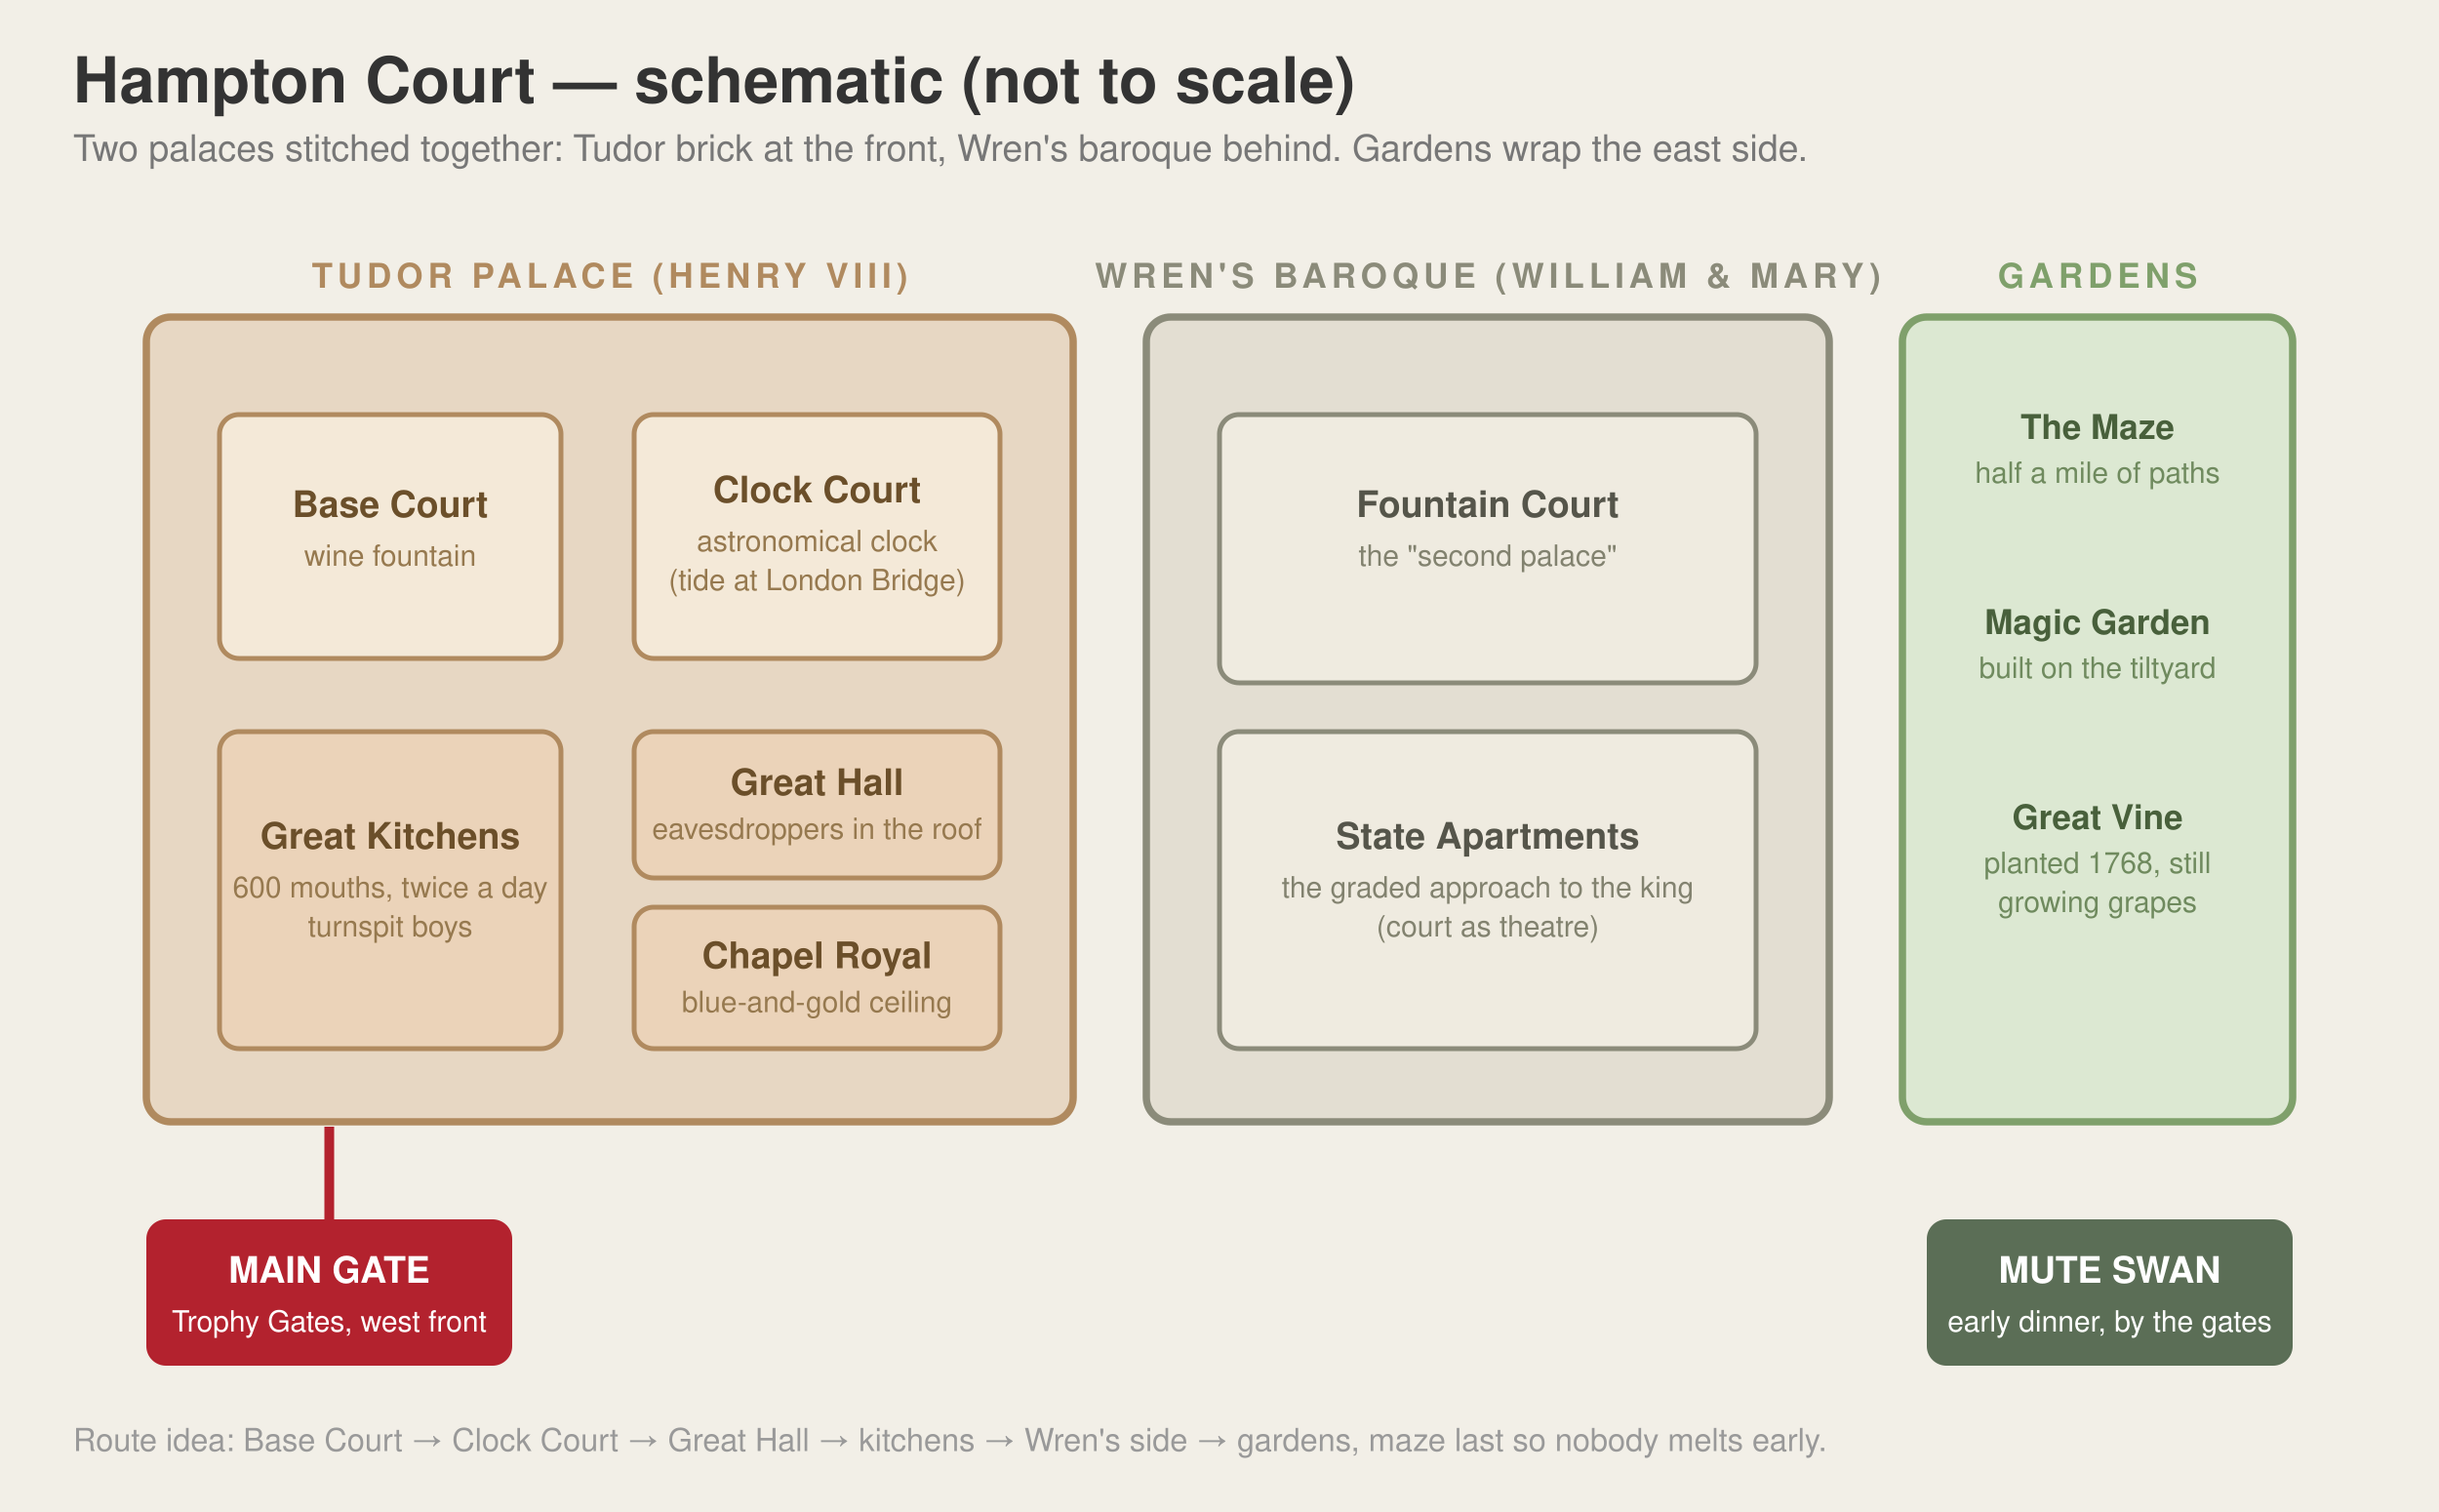
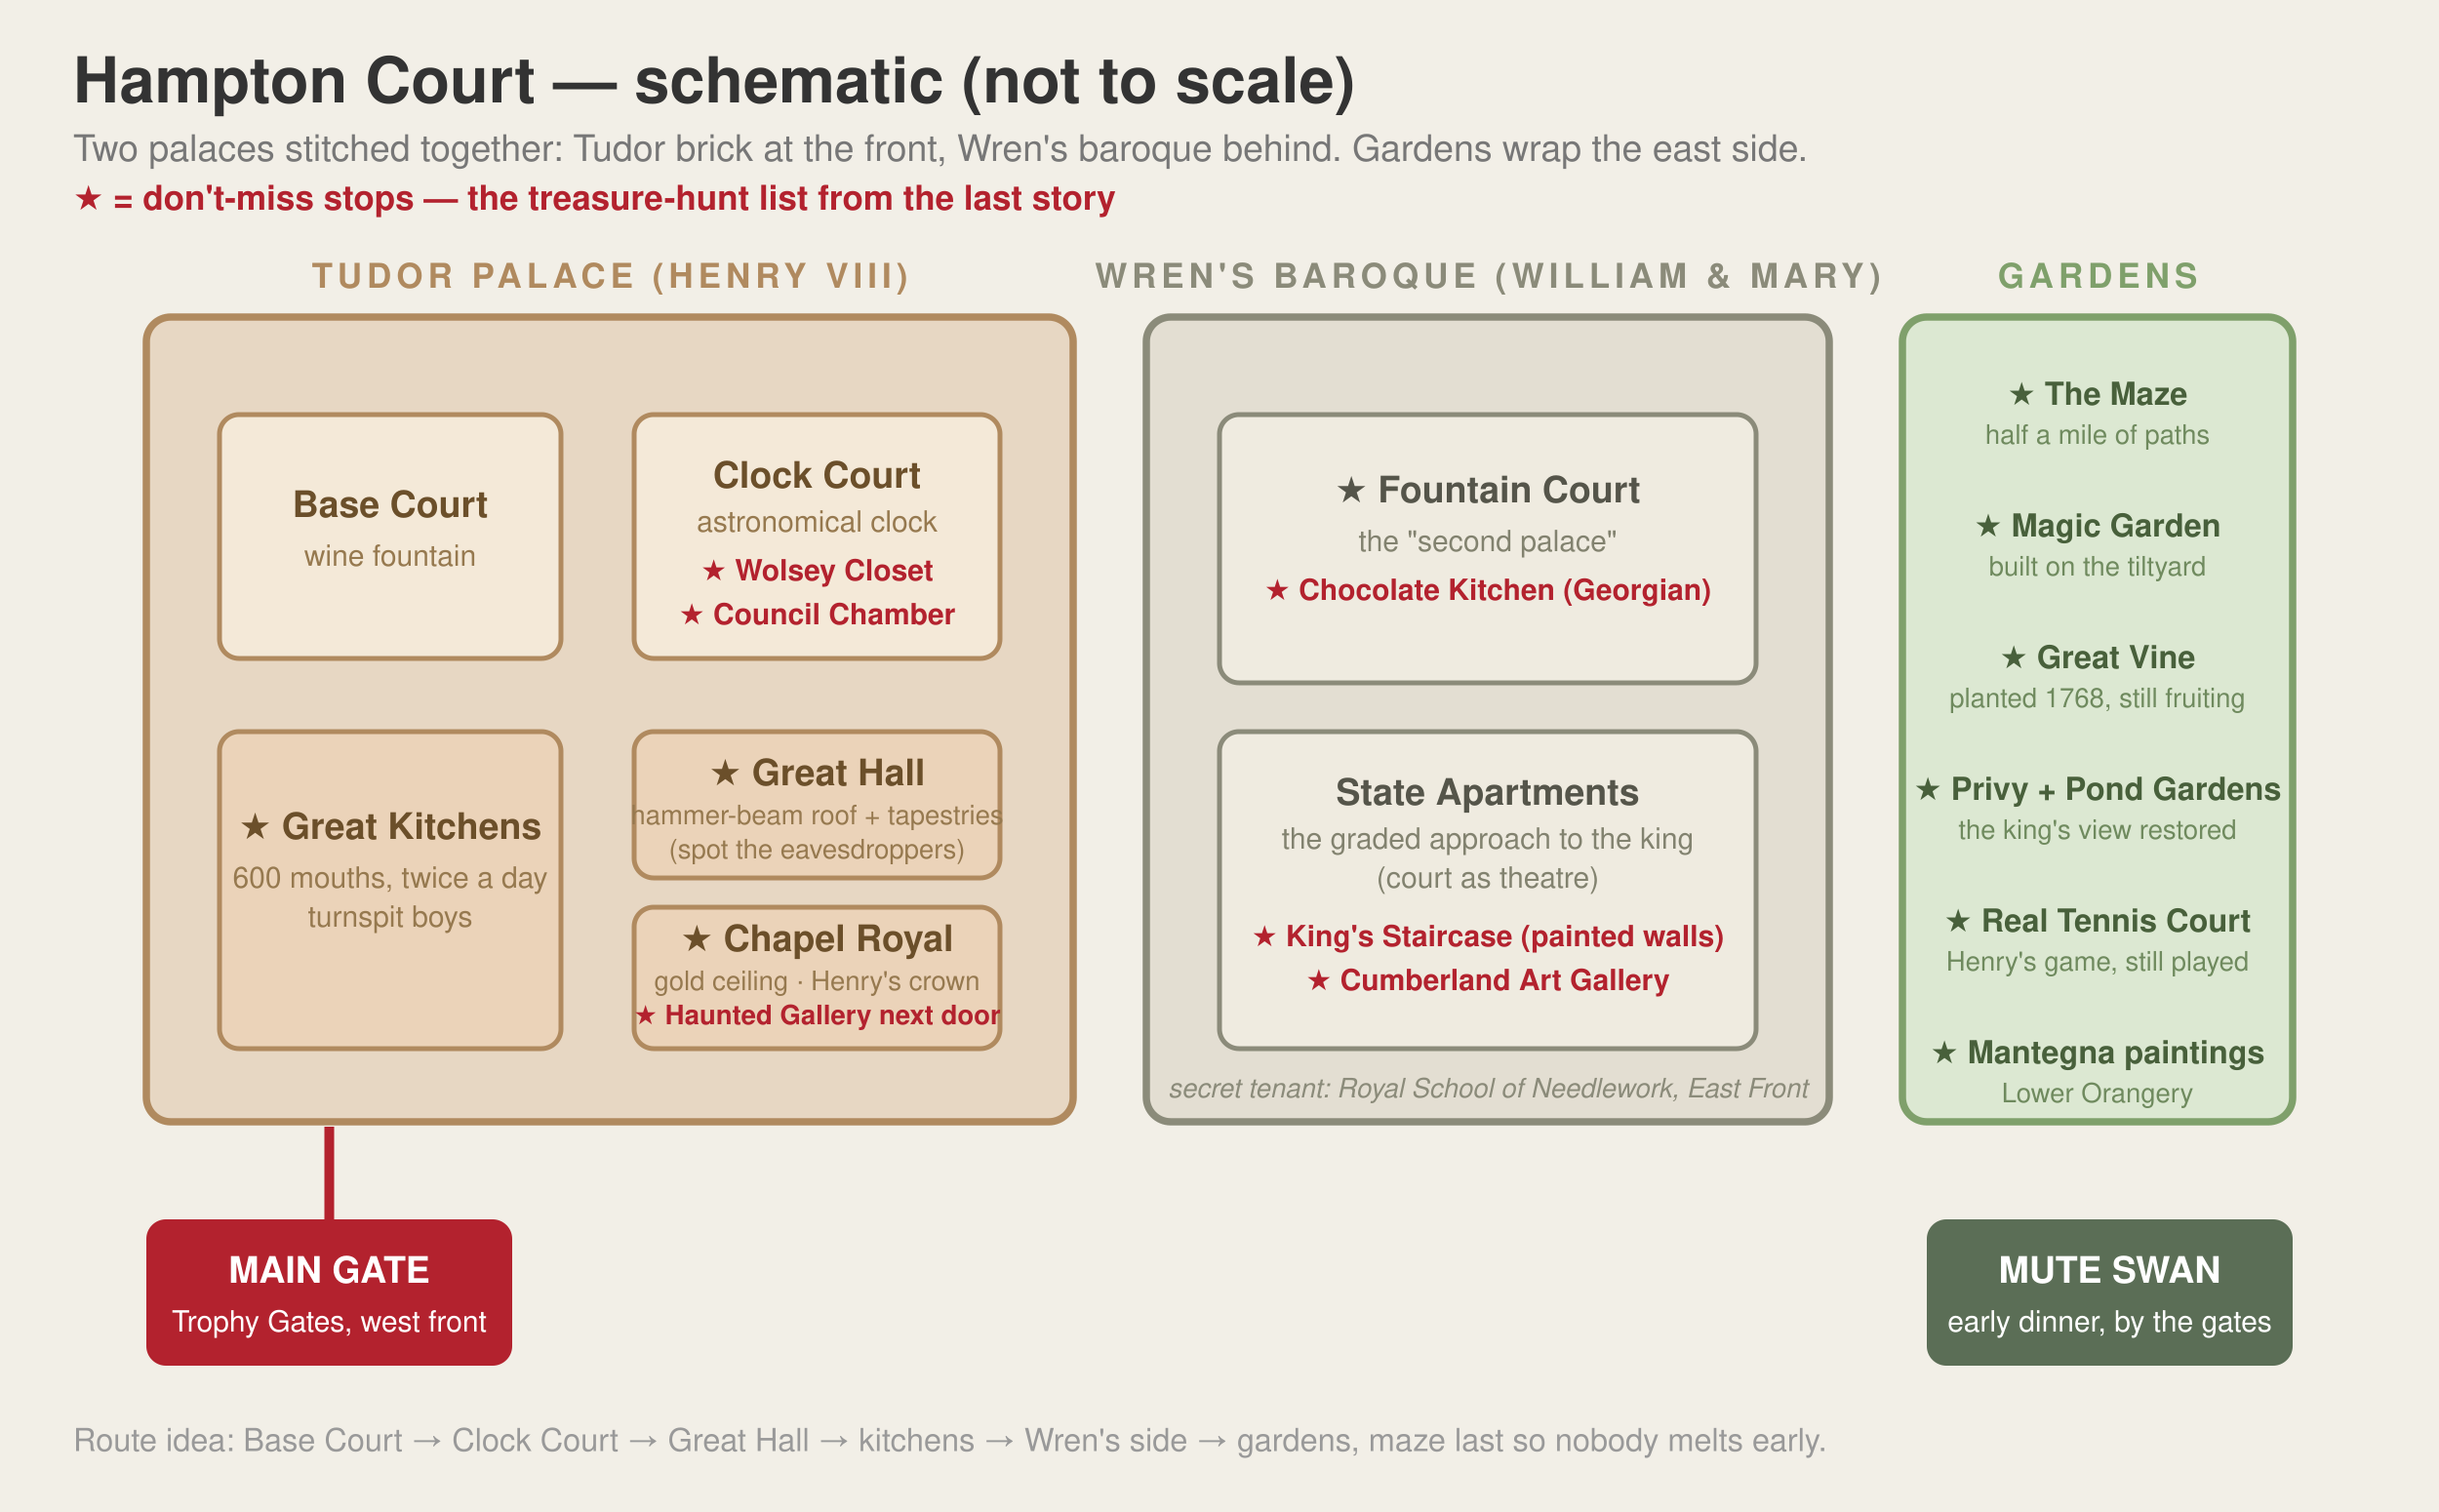
<svg xmlns="http://www.w3.org/2000/svg" viewBox="0 0 1000 620" font-family="Helvetica, Arial, sans-serif">
  <rect width="1000" height="620" fill="#F2EFE7" />
  <text x="30" y="42" font-size="26" font-weight="700" fill="#333">Hampton Court — schematic (not to scale)</text>
  <text x="30" y="66" font-size="15" fill="#777">Two palaces stitched together: Tudor brick at the front, Wren's baroque behind. Gardens wrap the east side.</text>
+   <text x="30" y="86" font-size="14" fill="#B3222E" font-weight="700">★ = don't-miss stops — the treasure-hunt list from the last story</text>
  <rect x="60" y="130" width="380" height="330" rx="10" fill="#E7D7C3" stroke="#B08A5F" stroke-width="3" />
  <text x="250" y="118" font-size="14" fill="#B08A5F" text-anchor="middle" font-weight="700" letter-spacing="2">TUDOR PALACE (HENRY VIII)</text>
  <rect x="90" y="170" width="140" height="100" rx="8" fill="#F4E9D8" stroke="#B08A5F" stroke-width="2" />
  <text x="160" y="212" font-size="15" fill="#6B4F2A" text-anchor="middle" font-weight="700">Base Court</text>
  <text x="160" y="232" font-size="12" fill="#96794F" text-anchor="middle">wine fountain</text>
  <rect x="260" y="170" width="150" height="100" rx="8" fill="#F4E9D8" stroke="#B08A5F" stroke-width="2" />
-   <text x="335" y="206" font-size="15" fill="#6B4F2A" text-anchor="middle" font-weight="700">Clock Court</text>
-   <text x="335" y="226" font-size="12" fill="#96794F" text-anchor="middle">astronomical clock</text>
-   <text x="335" y="242" font-size="12" fill="#96794F" text-anchor="middle">(tide at London Bridge)</text>
+   <text x="335" y="200" font-size="15" fill="#6B4F2A" text-anchor="middle" font-weight="700">Clock Court</text>
+   <text x="335" y="218" font-size="12" fill="#96794F" text-anchor="middle">astronomical clock</text>
+   <text x="335" y="238" font-size="12" fill="#B3222E" text-anchor="middle" font-weight="700">★ Wolsey Closet</text>
+   <text x="335" y="256" font-size="12" fill="#B3222E" text-anchor="middle" font-weight="700">★ Council Chamber</text>
  <rect x="90" y="300" width="140" height="130" rx="8" fill="#EBD3B9" stroke="#B08A5F" stroke-width="2" />
-   <text x="160" y="348" font-size="15" fill="#6B4F2A" text-anchor="middle" font-weight="700">Great Kitchens</text>
-   <text x="160" y="368" font-size="12" fill="#96794F" text-anchor="middle">600 mouths, twice a day</text>
-   <text x="160" y="384" font-size="12" fill="#96794F" text-anchor="middle">turnspit boys</text>
+   <text x="160" y="344" font-size="15" fill="#6B4F2A" text-anchor="middle" font-weight="700">★ Great Kitchens</text>
+   <text x="160" y="364" font-size="12" fill="#96794F" text-anchor="middle">600 mouths, twice a day</text>
+   <text x="160" y="380" font-size="12" fill="#96794F" text-anchor="middle">turnspit boys</text>
  <rect x="260" y="300" width="150" height="60" rx="8" fill="#EBD3B9" stroke="#B08A5F" stroke-width="2" />
-   <text x="335" y="326" font-size="15" fill="#6B4F2A" text-anchor="middle" font-weight="700">Great Hall</text>
-   <text x="335" y="344" font-size="12" fill="#96794F" text-anchor="middle">eavesdroppers in the roof</text>
+   <text x="335" y="322" font-size="15" fill="#6B4F2A" text-anchor="middle" font-weight="700">★ Great Hall</text>
+   <text x="335" y="338" font-size="11" fill="#96794F" text-anchor="middle">hammer-beam roof + tapestries</text>
+   <text x="335" y="352" font-size="11" fill="#96794F" text-anchor="middle">(spot the eavesdroppers)</text>
  <rect x="260" y="372" width="150" height="58" rx="8" fill="#EBD3B9" stroke="#B08A5F" stroke-width="2" />
-   <text x="335" y="397" font-size="15" fill="#6B4F2A" text-anchor="middle" font-weight="700">Chapel Royal</text>
-   <text x="335" y="415" font-size="12" fill="#96794F" text-anchor="middle">blue-and-gold ceiling</text>
+   <text x="335" y="390" font-size="15" fill="#6B4F2A" text-anchor="middle" font-weight="700">★ Chapel Royal</text>
+   <text x="335" y="406" font-size="11" fill="#96794F" text-anchor="middle">gold ceiling · Henry's crown</text>
+   <text x="335" y="420" font-size="11" fill="#B3222E" text-anchor="middle" font-weight="700">★ Haunted Gallery next door</text>
  <rect x="470" y="130" width="280" height="330" rx="10" fill="#E3DED2" stroke="#8B8B7A" stroke-width="3" />
  <text x="610" y="118" font-size="14" fill="#8B8B7A" text-anchor="middle" font-weight="700" letter-spacing="2">WREN'S BAROQUE (WILLIAM &amp; MARY)</text>
  <rect x="500" y="170" width="220" height="110" rx="8" fill="#EFEBE0" stroke="#8B8B7A" stroke-width="2" />
-   <text x="610" y="212" font-size="15" fill="#55554A" text-anchor="middle" font-weight="700">Fountain Court</text>
-   <text x="610" y="232" font-size="12" fill="#82826F" text-anchor="middle">the "second palace"</text>
+   <text x="610" y="206" font-size="15" fill="#55554A" text-anchor="middle" font-weight="700">★ Fountain Court</text>
+   <text x="610" y="226" font-size="12" fill="#82826F" text-anchor="middle">the "second palace"</text>
+   <text x="610" y="246" font-size="12" fill="#B3222E" text-anchor="middle" font-weight="700">★ Chocolate Kitchen (Georgian)</text>
  <rect x="500" y="300" width="220" height="130" rx="8" fill="#EFEBE0" stroke="#8B8B7A" stroke-width="2" />
-   <text x="610" y="348" font-size="15" fill="#55554A" text-anchor="middle" font-weight="700">State Apartments</text>
-   <text x="610" y="368" font-size="12" fill="#82826F" text-anchor="middle">the graded approach to the king</text>
-   <text x="610" y="384" font-size="12" fill="#82826F" text-anchor="middle">(court as theatre)</text>
+   <text x="610" y="330" font-size="15" fill="#55554A" text-anchor="middle" font-weight="700">State Apartments</text>
+   <text x="610" y="348" font-size="12" fill="#82826F" text-anchor="middle">the graded approach to the king</text>
+   <text x="610" y="364" font-size="12" fill="#82826F" text-anchor="middle">(court as theatre)</text>
+   <text x="610" y="388" font-size="12" fill="#B3222E" text-anchor="middle" font-weight="700">★ King's Staircase (painted walls)</text>
+   <text x="610" y="406" font-size="12" fill="#B3222E" text-anchor="middle" font-weight="700">★ Cumberland Art Gallery</text>
+   <text x="610" y="450" font-size="11" fill="#8B8B7A" text-anchor="middle" font-style="italic">secret tenant: Royal School of Needlework, East Front</text>
  <rect x="780" y="130" width="160" height="330" rx="10" fill="#DCE8D2" stroke="#7FA06B" stroke-width="3" />
  <text x="860" y="118" font-size="14" fill="#7FA06B" text-anchor="middle" font-weight="700" letter-spacing="2">GARDENS</text>
-   <g font-size="14" fill="#48603B" text-anchor="middle" font-weight="700">
-     <text x="860" y="180">The Maze</text>
-     <text x="860" y="260">Magic Garden</text>
-     <text x="860" y="340">Great Vine</text>
+   <g font-size="13" fill="#48603B" text-anchor="middle" font-weight="700">
+     <text x="860" y="166">★ The Maze</text>
+     <text x="860" y="220">★ Magic Garden</text>
+     <text x="860" y="274">★ Great Vine</text>
+     <text x="860" y="328">★ Privy + Pond Gardens</text>
+     <text x="860" y="382">★ Real Tennis Court</text>
+     <text x="860" y="436">★ Mantegna paintings</text>
  </g>
-   <g font-size="12" fill="#6F8A5E" text-anchor="middle">
-     <text x="860" y="198">half a mile of paths</text>
-     <text x="860" y="278">built on the tiltyard</text>
-     <text x="860" y="358">planted 1768, still</text>
-     <text x="860" y="374">growing grapes</text>
+   <g font-size="11" fill="#6F8A5E" text-anchor="middle">
+     <text x="860" y="182">half a mile of paths</text>
+     <text x="860" y="236">built on the tiltyard</text>
+     <text x="860" y="290">planted 1768, still fruiting</text>
+     <text x="860" y="344">the king's view restored</text>
+     <text x="860" y="398">Henry's game, still played</text>
+     <text x="860" y="452">Lower Orangery</text>
  </g>
  <g>
    <rect x="60" y="500" width="150" height="60" rx="8" fill="#B3222E" />
    <text x="135" y="526" font-size="15" fill="#fff" text-anchor="middle" font-weight="700">MAIN GATE</text>
    <text x="135" y="546" font-size="12" fill="#fff" text-anchor="middle">Trophy Gates, west front</text>
    <path d="M135 500 L135 462" stroke="#B3222E" stroke-width="4" />
  </g>
  <g>
    <rect x="790" y="500" width="150" height="60" rx="8" fill="#5B6E56" />
    <text x="865" y="526" font-size="15" fill="#fff" text-anchor="middle" font-weight="700">MUTE SWAN</text>
    <text x="865" y="546" font-size="12" fill="#fff" text-anchor="middle">early dinner, by the gates</text>
  </g>
  <text x="30" y="595" font-size="13" fill="#999">Route idea: Base Court → Clock Court → Great Hall → kitchens → Wren's side → gardens, maze last so nobody melts early.</text>
</svg>
